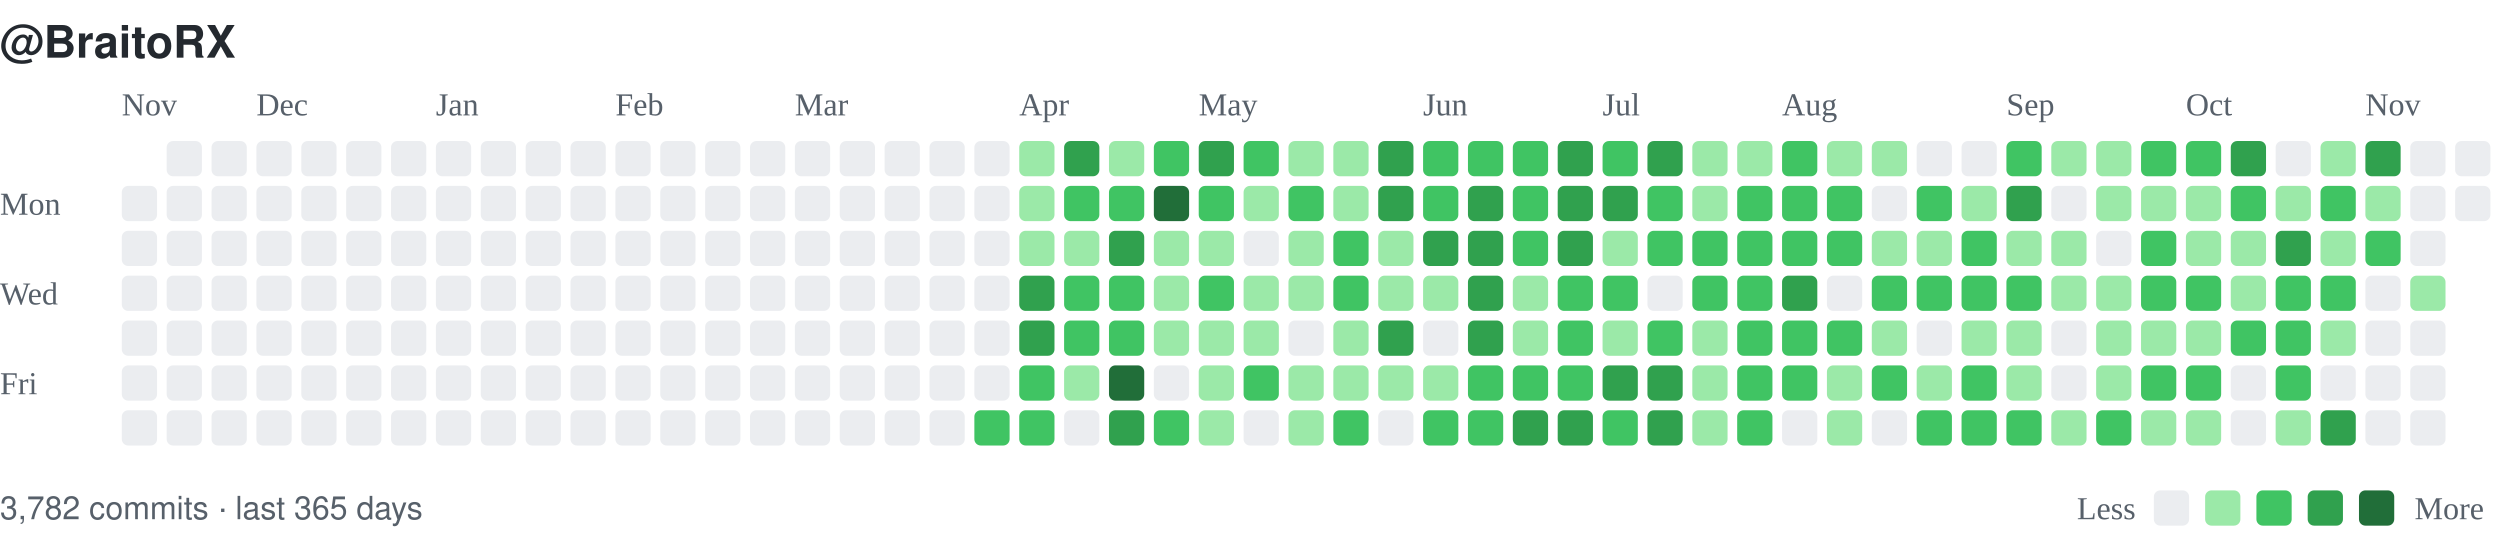
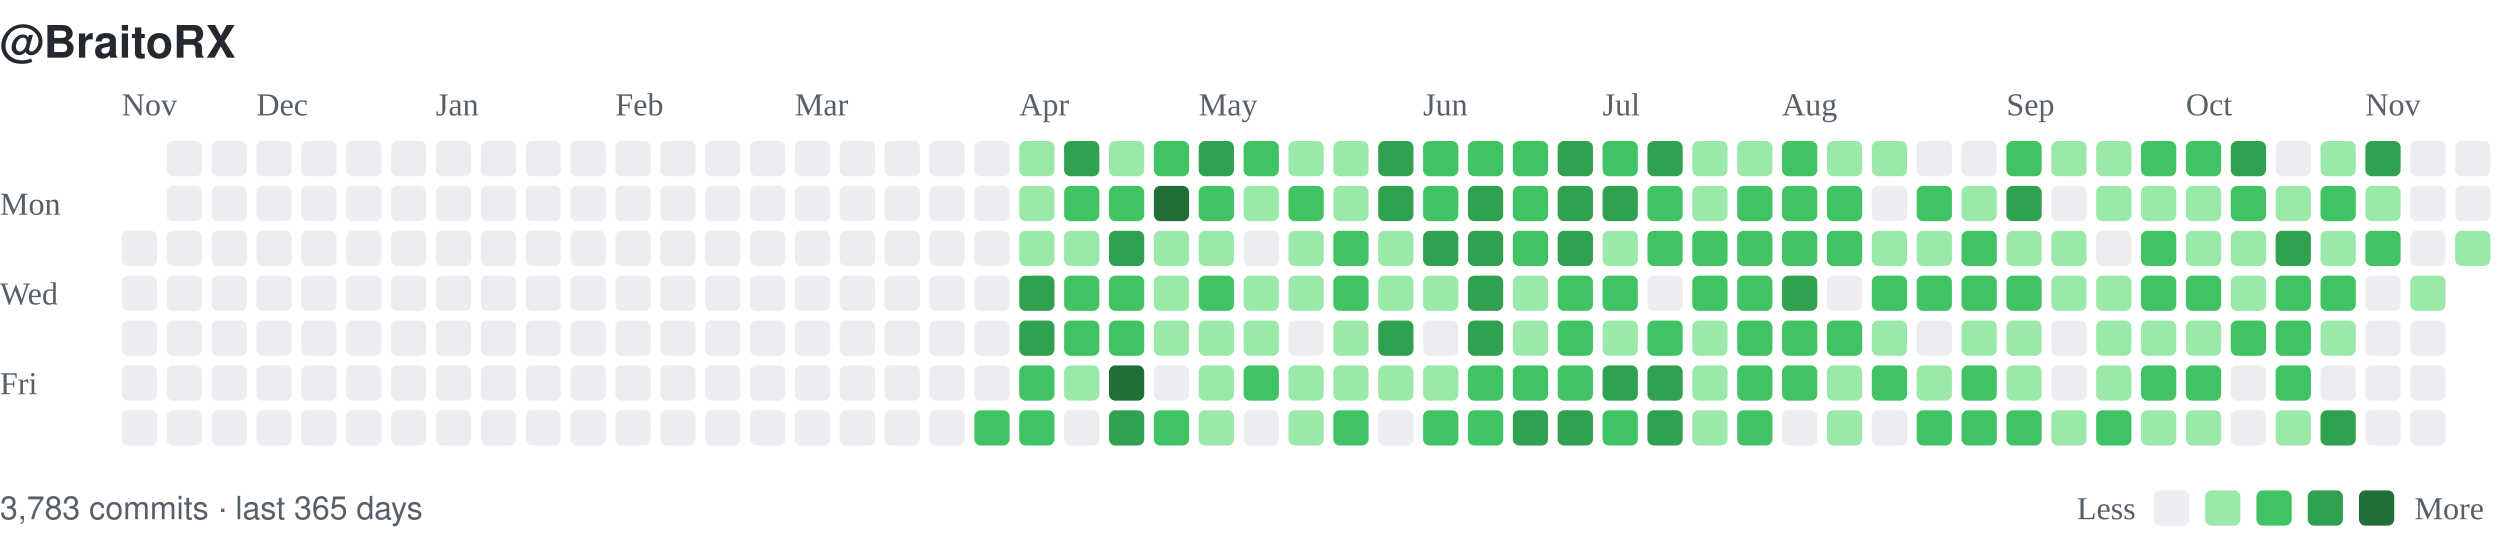
<svg xmlns="http://www.w3.org/2000/svg" width="780" height="170" viewBox="0 0 780 170" role="img">
  <text x="0" y="18" font-size="14" font-weight="600" fill="#24292f" font-family="ui-sans-serif,-apple-system,Segoe UI,Helvetica,Arial,sans-serif">@BraitoRX</text>
  <text x="0" y="67" font-size="10" fill="#57606a">Mon</text>
  <text x="0" y="95" font-size="10" fill="#57606a">Wed</text>
  <text x="0" y="123" font-size="10" fill="#57606a">Fri</text>
  <text x="38" y="36" font-size="10" fill="#57606a">Nov</text>
-   <rect x="38" y="58" width="11" height="11" rx="2" fill="#ebedf0" />
  <rect x="38" y="72" width="11" height="11" rx="2" fill="#ebedf0" />
  <rect x="38" y="86" width="11" height="11" rx="2" fill="#ebedf0" />
  <rect x="38" y="100" width="11" height="11" rx="2" fill="#ebedf0" />
  <rect x="38" y="114" width="11" height="11" rx="2" fill="#ebedf0" />
  <rect x="38" y="128" width="11" height="11" rx="2" fill="#ebedf0" />
  <rect x="52" y="44" width="11" height="11" rx="2" fill="#ebedf0" />
  <rect x="52" y="58" width="11" height="11" rx="2" fill="#ebedf0" />
  <rect x="52" y="72" width="11" height="11" rx="2" fill="#ebedf0" />
  <rect x="52" y="86" width="11" height="11" rx="2" fill="#ebedf0" />
  <rect x="52" y="100" width="11" height="11" rx="2" fill="#ebedf0" />
  <rect x="52" y="114" width="11" height="11" rx="2" fill="#ebedf0" />
  <rect x="52" y="128" width="11" height="11" rx="2" fill="#ebedf0" />
  <rect x="66" y="44" width="11" height="11" rx="2" fill="#ebedf0" />
  <rect x="66" y="58" width="11" height="11" rx="2" fill="#ebedf0" />
  <rect x="66" y="72" width="11" height="11" rx="2" fill="#ebedf0" />
  <rect x="66" y="86" width="11" height="11" rx="2" fill="#ebedf0" />
  <rect x="66" y="100" width="11" height="11" rx="2" fill="#ebedf0" />
  <rect x="66" y="114" width="11" height="11" rx="2" fill="#ebedf0" />
  <rect x="66" y="128" width="11" height="11" rx="2" fill="#ebedf0" />
  <text x="80" y="36" font-size="10" fill="#57606a">Dec</text>
  <rect x="80" y="44" width="11" height="11" rx="2" fill="#ebedf0" />
  <rect x="80" y="58" width="11" height="11" rx="2" fill="#ebedf0" />
  <rect x="80" y="72" width="11" height="11" rx="2" fill="#ebedf0" />
  <rect x="80" y="86" width="11" height="11" rx="2" fill="#ebedf0" />
  <rect x="80" y="100" width="11" height="11" rx="2" fill="#ebedf0" />
  <rect x="80" y="114" width="11" height="11" rx="2" fill="#ebedf0" />
  <rect x="80" y="128" width="11" height="11" rx="2" fill="#ebedf0" />
  <rect x="94" y="44" width="11" height="11" rx="2" fill="#ebedf0" />
  <rect x="94" y="58" width="11" height="11" rx="2" fill="#ebedf0" />
  <rect x="94" y="72" width="11" height="11" rx="2" fill="#ebedf0" />
  <rect x="94" y="86" width="11" height="11" rx="2" fill="#ebedf0" />
  <rect x="94" y="100" width="11" height="11" rx="2" fill="#ebedf0" />
  <rect x="94" y="114" width="11" height="11" rx="2" fill="#ebedf0" />
  <rect x="94" y="128" width="11" height="11" rx="2" fill="#ebedf0" />
  <rect x="108" y="44" width="11" height="11" rx="2" fill="#ebedf0" />
  <rect x="108" y="58" width="11" height="11" rx="2" fill="#ebedf0" />
  <rect x="108" y="72" width="11" height="11" rx="2" fill="#ebedf0" />
  <rect x="108" y="86" width="11" height="11" rx="2" fill="#ebedf0" />
  <rect x="108" y="100" width="11" height="11" rx="2" fill="#ebedf0" />
  <rect x="108" y="114" width="11" height="11" rx="2" fill="#ebedf0" />
  <rect x="108" y="128" width="11" height="11" rx="2" fill="#ebedf0" />
  <rect x="122" y="44" width="11" height="11" rx="2" fill="#ebedf0" />
  <rect x="122" y="58" width="11" height="11" rx="2" fill="#ebedf0" />
  <rect x="122" y="72" width="11" height="11" rx="2" fill="#ebedf0" />
  <rect x="122" y="86" width="11" height="11" rx="2" fill="#ebedf0" />
  <rect x="122" y="100" width="11" height="11" rx="2" fill="#ebedf0" />
  <rect x="122" y="114" width="11" height="11" rx="2" fill="#ebedf0" />
  <rect x="122" y="128" width="11" height="11" rx="2" fill="#ebedf0" />
  <text x="136" y="36" font-size="10" fill="#57606a">Jan</text>
  <rect x="136" y="44" width="11" height="11" rx="2" fill="#ebedf0" />
  <rect x="136" y="58" width="11" height="11" rx="2" fill="#ebedf0" />
  <rect x="136" y="72" width="11" height="11" rx="2" fill="#ebedf0" />
  <rect x="136" y="86" width="11" height="11" rx="2" fill="#ebedf0" />
  <rect x="136" y="100" width="11" height="11" rx="2" fill="#ebedf0" />
  <rect x="136" y="114" width="11" height="11" rx="2" fill="#ebedf0" />
  <rect x="136" y="128" width="11" height="11" rx="2" fill="#ebedf0" />
  <rect x="150" y="44" width="11" height="11" rx="2" fill="#ebedf0" />
  <rect x="150" y="58" width="11" height="11" rx="2" fill="#ebedf0" />
  <rect x="150" y="72" width="11" height="11" rx="2" fill="#ebedf0" />
  <rect x="150" y="86" width="11" height="11" rx="2" fill="#ebedf0" />
  <rect x="150" y="100" width="11" height="11" rx="2" fill="#ebedf0" />
  <rect x="150" y="114" width="11" height="11" rx="2" fill="#ebedf0" />
  <rect x="150" y="128" width="11" height="11" rx="2" fill="#ebedf0" />
  <rect x="164" y="44" width="11" height="11" rx="2" fill="#ebedf0" />
  <rect x="164" y="58" width="11" height="11" rx="2" fill="#ebedf0" />
  <rect x="164" y="72" width="11" height="11" rx="2" fill="#ebedf0" />
  <rect x="164" y="86" width="11" height="11" rx="2" fill="#ebedf0" />
  <rect x="164" y="100" width="11" height="11" rx="2" fill="#ebedf0" />
  <rect x="164" y="114" width="11" height="11" rx="2" fill="#ebedf0" />
  <rect x="164" y="128" width="11" height="11" rx="2" fill="#ebedf0" />
  <rect x="178" y="44" width="11" height="11" rx="2" fill="#ebedf0" />
  <rect x="178" y="58" width="11" height="11" rx="2" fill="#ebedf0" />
  <rect x="178" y="72" width="11" height="11" rx="2" fill="#ebedf0" />
  <rect x="178" y="86" width="11" height="11" rx="2" fill="#ebedf0" />
  <rect x="178" y="100" width="11" height="11" rx="2" fill="#ebedf0" />
  <rect x="178" y="114" width="11" height="11" rx="2" fill="#ebedf0" />
  <rect x="178" y="128" width="11" height="11" rx="2" fill="#ebedf0" />
  <text x="192" y="36" font-size="10" fill="#57606a">Feb</text>
  <rect x="192" y="44" width="11" height="11" rx="2" fill="#ebedf0" />
  <rect x="192" y="58" width="11" height="11" rx="2" fill="#ebedf0" />
  <rect x="192" y="72" width="11" height="11" rx="2" fill="#ebedf0" />
  <rect x="192" y="86" width="11" height="11" rx="2" fill="#ebedf0" />
  <rect x="192" y="100" width="11" height="11" rx="2" fill="#ebedf0" />
  <rect x="192" y="114" width="11" height="11" rx="2" fill="#ebedf0" />
  <rect x="192" y="128" width="11" height="11" rx="2" fill="#ebedf0" />
  <rect x="206" y="44" width="11" height="11" rx="2" fill="#ebedf0" />
  <rect x="206" y="58" width="11" height="11" rx="2" fill="#ebedf0" />
  <rect x="206" y="72" width="11" height="11" rx="2" fill="#ebedf0" />
  <rect x="206" y="86" width="11" height="11" rx="2" fill="#ebedf0" />
  <rect x="206" y="100" width="11" height="11" rx="2" fill="#ebedf0" />
  <rect x="206" y="114" width="11" height="11" rx="2" fill="#ebedf0" />
  <rect x="206" y="128" width="11" height="11" rx="2" fill="#ebedf0" />
  <rect x="220" y="44" width="11" height="11" rx="2" fill="#ebedf0" />
  <rect x="220" y="58" width="11" height="11" rx="2" fill="#ebedf0" />
  <rect x="220" y="72" width="11" height="11" rx="2" fill="#ebedf0" />
  <rect x="220" y="86" width="11" height="11" rx="2" fill="#ebedf0" />
  <rect x="220" y="100" width="11" height="11" rx="2" fill="#ebedf0" />
  <rect x="220" y="114" width="11" height="11" rx="2" fill="#ebedf0" />
  <rect x="220" y="128" width="11" height="11" rx="2" fill="#ebedf0" />
  <rect x="234" y="44" width="11" height="11" rx="2" fill="#ebedf0" />
  <rect x="234" y="58" width="11" height="11" rx="2" fill="#ebedf0" />
  <rect x="234" y="72" width="11" height="11" rx="2" fill="#ebedf0" />
  <rect x="234" y="86" width="11" height="11" rx="2" fill="#ebedf0" />
  <rect x="234" y="100" width="11" height="11" rx="2" fill="#ebedf0" />
  <rect x="234" y="114" width="11" height="11" rx="2" fill="#ebedf0" />
  <rect x="234" y="128" width="11" height="11" rx="2" fill="#ebedf0" />
  <text x="248" y="36" font-size="10" fill="#57606a">Mar</text>
  <rect x="248" y="44" width="11" height="11" rx="2" fill="#ebedf0" />
  <rect x="248" y="58" width="11" height="11" rx="2" fill="#ebedf0" />
  <rect x="248" y="72" width="11" height="11" rx="2" fill="#ebedf0" />
  <rect x="248" y="86" width="11" height="11" rx="2" fill="#ebedf0" />
  <rect x="248" y="100" width="11" height="11" rx="2" fill="#ebedf0" />
  <rect x="248" y="114" width="11" height="11" rx="2" fill="#ebedf0" />
  <rect x="248" y="128" width="11" height="11" rx="2" fill="#ebedf0" />
  <rect x="262" y="44" width="11" height="11" rx="2" fill="#ebedf0" />
  <rect x="262" y="58" width="11" height="11" rx="2" fill="#ebedf0" />
  <rect x="262" y="72" width="11" height="11" rx="2" fill="#ebedf0" />
  <rect x="262" y="86" width="11" height="11" rx="2" fill="#ebedf0" />
  <rect x="262" y="100" width="11" height="11" rx="2" fill="#ebedf0" />
  <rect x="262" y="114" width="11" height="11" rx="2" fill="#ebedf0" />
  <rect x="262" y="128" width="11" height="11" rx="2" fill="#ebedf0" />
  <rect x="276" y="44" width="11" height="11" rx="2" fill="#ebedf0" />
  <rect x="276" y="58" width="11" height="11" rx="2" fill="#ebedf0" />
  <rect x="276" y="72" width="11" height="11" rx="2" fill="#ebedf0" />
  <rect x="276" y="86" width="11" height="11" rx="2" fill="#ebedf0" />
  <rect x="276" y="100" width="11" height="11" rx="2" fill="#ebedf0" />
  <rect x="276" y="114" width="11" height="11" rx="2" fill="#ebedf0" />
  <rect x="276" y="128" width="11" height="11" rx="2" fill="#ebedf0" />
  <rect x="290" y="44" width="11" height="11" rx="2" fill="#ebedf0" />
  <rect x="290" y="58" width="11" height="11" rx="2" fill="#ebedf0" />
  <rect x="290" y="72" width="11" height="11" rx="2" fill="#ebedf0" />
  <rect x="290" y="86" width="11" height="11" rx="2" fill="#ebedf0" />
  <rect x="290" y="100" width="11" height="11" rx="2" fill="#ebedf0" />
  <rect x="290" y="114" width="11" height="11" rx="2" fill="#ebedf0" />
  <rect x="290" y="128" width="11" height="11" rx="2" fill="#ebedf0" />
  <rect x="304" y="44" width="11" height="11" rx="2" fill="#ebedf0" />
  <rect x="304" y="58" width="11" height="11" rx="2" fill="#ebedf0" />
  <rect x="304" y="72" width="11" height="11" rx="2" fill="#ebedf0" />
  <rect x="304" y="86" width="11" height="11" rx="2" fill="#ebedf0" />
  <rect x="304" y="100" width="11" height="11" rx="2" fill="#ebedf0" />
  <rect x="304" y="114" width="11" height="11" rx="2" fill="#ebedf0" />
  <rect x="304" y="128" width="11" height="11" rx="2" fill="#40c463" />
  <text x="318" y="36" font-size="10" fill="#57606a">Apr</text>
  <rect x="318" y="44" width="11" height="11" rx="2" fill="#9be9a8" />
  <rect x="318" y="58" width="11" height="11" rx="2" fill="#9be9a8" />
  <rect x="318" y="72" width="11" height="11" rx="2" fill="#9be9a8" />
  <rect x="318" y="86" width="11" height="11" rx="2" fill="#30a14e" />
  <rect x="318" y="100" width="11" height="11" rx="2" fill="#30a14e" />
  <rect x="318" y="114" width="11" height="11" rx="2" fill="#40c463" />
  <rect x="318" y="128" width="11" height="11" rx="2" fill="#40c463" />
  <rect x="332" y="44" width="11" height="11" rx="2" fill="#30a14e" />
  <rect x="332" y="58" width="11" height="11" rx="2" fill="#40c463" />
  <rect x="332" y="72" width="11" height="11" rx="2" fill="#9be9a8" />
  <rect x="332" y="86" width="11" height="11" rx="2" fill="#40c463" />
  <rect x="332" y="100" width="11" height="11" rx="2" fill="#40c463" />
  <rect x="332" y="114" width="11" height="11" rx="2" fill="#9be9a8" />
  <rect x="332" y="128" width="11" height="11" rx="2" fill="#ebedf0" />
  <rect x="346" y="44" width="11" height="11" rx="2" fill="#9be9a8" />
  <rect x="346" y="58" width="11" height="11" rx="2" fill="#40c463" />
  <rect x="346" y="72" width="11" height="11" rx="2" fill="#30a14e" />
  <rect x="346" y="86" width="11" height="11" rx="2" fill="#40c463" />
  <rect x="346" y="100" width="11" height="11" rx="2" fill="#40c463" />
  <rect x="346" y="114" width="11" height="11" rx="2" fill="#216e39" />
  <rect x="346" y="128" width="11" height="11" rx="2" fill="#30a14e" />
  <rect x="360" y="44" width="11" height="11" rx="2" fill="#40c463" />
  <rect x="360" y="58" width="11" height="11" rx="2" fill="#216e39" />
  <rect x="360" y="72" width="11" height="11" rx="2" fill="#9be9a8" />
  <rect x="360" y="86" width="11" height="11" rx="2" fill="#9be9a8" />
  <rect x="360" y="100" width="11" height="11" rx="2" fill="#9be9a8" />
  <rect x="360" y="114" width="11" height="11" rx="2" fill="#ebedf0" />
  <rect x="360" y="128" width="11" height="11" rx="2" fill="#40c463" />
  <text x="374" y="36" font-size="10" fill="#57606a">May</text>
  <rect x="374" y="44" width="11" height="11" rx="2" fill="#30a14e" />
  <rect x="374" y="58" width="11" height="11" rx="2" fill="#40c463" />
  <rect x="374" y="72" width="11" height="11" rx="2" fill="#9be9a8" />
  <rect x="374" y="86" width="11" height="11" rx="2" fill="#40c463" />
  <rect x="374" y="100" width="11" height="11" rx="2" fill="#9be9a8" />
  <rect x="374" y="114" width="11" height="11" rx="2" fill="#9be9a8" />
  <rect x="374" y="128" width="11" height="11" rx="2" fill="#9be9a8" />
  <rect x="388" y="44" width="11" height="11" rx="2" fill="#40c463" />
  <rect x="388" y="58" width="11" height="11" rx="2" fill="#9be9a8" />
  <rect x="388" y="72" width="11" height="11" rx="2" fill="#ebedf0" />
  <rect x="388" y="86" width="11" height="11" rx="2" fill="#9be9a8" />
  <rect x="388" y="100" width="11" height="11" rx="2" fill="#9be9a8" />
  <rect x="388" y="114" width="11" height="11" rx="2" fill="#40c463" />
  <rect x="388" y="128" width="11" height="11" rx="2" fill="#ebedf0" />
  <rect x="402" y="44" width="11" height="11" rx="2" fill="#9be9a8" />
  <rect x="402" y="58" width="11" height="11" rx="2" fill="#40c463" />
  <rect x="402" y="72" width="11" height="11" rx="2" fill="#9be9a8" />
  <rect x="402" y="86" width="11" height="11" rx="2" fill="#9be9a8" />
  <rect x="402" y="100" width="11" height="11" rx="2" fill="#ebedf0" />
  <rect x="402" y="114" width="11" height="11" rx="2" fill="#9be9a8" />
  <rect x="402" y="128" width="11" height="11" rx="2" fill="#9be9a8" />
  <rect x="416" y="44" width="11" height="11" rx="2" fill="#9be9a8" />
  <rect x="416" y="58" width="11" height="11" rx="2" fill="#9be9a8" />
  <rect x="416" y="72" width="11" height="11" rx="2" fill="#40c463" />
  <rect x="416" y="86" width="11" height="11" rx="2" fill="#40c463" />
  <rect x="416" y="100" width="11" height="11" rx="2" fill="#9be9a8" />
  <rect x="416" y="114" width="11" height="11" rx="2" fill="#9be9a8" />
  <rect x="416" y="128" width="11" height="11" rx="2" fill="#40c463" />
  <rect x="430" y="44" width="11" height="11" rx="2" fill="#30a14e" />
  <rect x="430" y="58" width="11" height="11" rx="2" fill="#30a14e" />
  <rect x="430" y="72" width="11" height="11" rx="2" fill="#9be9a8" />
  <rect x="430" y="86" width="11" height="11" rx="2" fill="#9be9a8" />
  <rect x="430" y="100" width="11" height="11" rx="2" fill="#30a14e" />
  <rect x="430" y="114" width="11" height="11" rx="2" fill="#9be9a8" />
  <rect x="430" y="128" width="11" height="11" rx="2" fill="#ebedf0" />
  <text x="444" y="36" font-size="10" fill="#57606a">Jun</text>
  <rect x="444" y="44" width="11" height="11" rx="2" fill="#40c463" />
  <rect x="444" y="58" width="11" height="11" rx="2" fill="#40c463" />
  <rect x="444" y="72" width="11" height="11" rx="2" fill="#30a14e" />
  <rect x="444" y="86" width="11" height="11" rx="2" fill="#9be9a8" />
  <rect x="444" y="100" width="11" height="11" rx="2" fill="#ebedf0" />
  <rect x="444" y="114" width="11" height="11" rx="2" fill="#9be9a8" />
  <rect x="444" y="128" width="11" height="11" rx="2" fill="#40c463" />
  <rect x="458" y="44" width="11" height="11" rx="2" fill="#40c463" />
  <rect x="458" y="58" width="11" height="11" rx="2" fill="#30a14e" />
  <rect x="458" y="72" width="11" height="11" rx="2" fill="#30a14e" />
  <rect x="458" y="86" width="11" height="11" rx="2" fill="#30a14e" />
  <rect x="458" y="100" width="11" height="11" rx="2" fill="#30a14e" />
  <rect x="458" y="114" width="11" height="11" rx="2" fill="#40c463" />
  <rect x="458" y="128" width="11" height="11" rx="2" fill="#40c463" />
  <rect x="472" y="44" width="11" height="11" rx="2" fill="#40c463" />
  <rect x="472" y="58" width="11" height="11" rx="2" fill="#40c463" />
  <rect x="472" y="72" width="11" height="11" rx="2" fill="#40c463" />
  <rect x="472" y="86" width="11" height="11" rx="2" fill="#9be9a8" />
  <rect x="472" y="100" width="11" height="11" rx="2" fill="#9be9a8" />
  <rect x="472" y="114" width="11" height="11" rx="2" fill="#40c463" />
  <rect x="472" y="128" width="11" height="11" rx="2" fill="#30a14e" />
  <rect x="486" y="44" width="11" height="11" rx="2" fill="#30a14e" />
  <rect x="486" y="58" width="11" height="11" rx="2" fill="#30a14e" />
  <rect x="486" y="72" width="11" height="11" rx="2" fill="#30a14e" />
  <rect x="486" y="86" width="11" height="11" rx="2" fill="#40c463" />
  <rect x="486" y="100" width="11" height="11" rx="2" fill="#40c463" />
  <rect x="486" y="114" width="11" height="11" rx="2" fill="#40c463" />
  <rect x="486" y="128" width="11" height="11" rx="2" fill="#30a14e" />
  <text x="500" y="36" font-size="10" fill="#57606a">Jul</text>
  <rect x="500" y="44" width="11" height="11" rx="2" fill="#40c463" />
  <rect x="500" y="58" width="11" height="11" rx="2" fill="#30a14e" />
  <rect x="500" y="72" width="11" height="11" rx="2" fill="#9be9a8" />
  <rect x="500" y="86" width="11" height="11" rx="2" fill="#40c463" />
  <rect x="500" y="100" width="11" height="11" rx="2" fill="#9be9a8" />
  <rect x="500" y="114" width="11" height="11" rx="2" fill="#30a14e" />
  <rect x="500" y="128" width="11" height="11" rx="2" fill="#40c463" />
  <rect x="514" y="44" width="11" height="11" rx="2" fill="#30a14e" />
  <rect x="514" y="58" width="11" height="11" rx="2" fill="#40c463" />
  <rect x="514" y="72" width="11" height="11" rx="2" fill="#40c463" />
  <rect x="514" y="86" width="11" height="11" rx="2" fill="#ebedf0" />
  <rect x="514" y="100" width="11" height="11" rx="2" fill="#40c463" />
  <rect x="514" y="114" width="11" height="11" rx="2" fill="#30a14e" />
  <rect x="514" y="128" width="11" height="11" rx="2" fill="#30a14e" />
  <rect x="528" y="44" width="11" height="11" rx="2" fill="#9be9a8" />
  <rect x="528" y="58" width="11" height="11" rx="2" fill="#9be9a8" />
  <rect x="528" y="72" width="11" height="11" rx="2" fill="#40c463" />
  <rect x="528" y="86" width="11" height="11" rx="2" fill="#40c463" />
  <rect x="528" y="100" width="11" height="11" rx="2" fill="#9be9a8" />
  <rect x="528" y="114" width="11" height="11" rx="2" fill="#9be9a8" />
  <rect x="528" y="128" width="11" height="11" rx="2" fill="#9be9a8" />
  <rect x="542" y="44" width="11" height="11" rx="2" fill="#9be9a8" />
  <rect x="542" y="58" width="11" height="11" rx="2" fill="#40c463" />
  <rect x="542" y="72" width="11" height="11" rx="2" fill="#40c463" />
  <rect x="542" y="86" width="11" height="11" rx="2" fill="#40c463" />
  <rect x="542" y="100" width="11" height="11" rx="2" fill="#40c463" />
  <rect x="542" y="114" width="11" height="11" rx="2" fill="#40c463" />
  <rect x="542" y="128" width="11" height="11" rx="2" fill="#40c463" />
  <text x="556" y="36" font-size="10" fill="#57606a">Aug</text>
  <rect x="556" y="44" width="11" height="11" rx="2" fill="#40c463" />
  <rect x="556" y="58" width="11" height="11" rx="2" fill="#40c463" />
  <rect x="556" y="72" width="11" height="11" rx="2" fill="#40c463" />
  <rect x="556" y="86" width="11" height="11" rx="2" fill="#30a14e" />
  <rect x="556" y="100" width="11" height="11" rx="2" fill="#40c463" />
  <rect x="556" y="114" width="11" height="11" rx="2" fill="#40c463" />
  <rect x="556" y="128" width="11" height="11" rx="2" fill="#ebedf0" />
  <rect x="570" y="44" width="11" height="11" rx="2" fill="#9be9a8" />
  <rect x="570" y="58" width="11" height="11" rx="2" fill="#40c463" />
  <rect x="570" y="72" width="11" height="11" rx="2" fill="#40c463" />
  <rect x="570" y="86" width="11" height="11" rx="2" fill="#ebedf0" />
  <rect x="570" y="100" width="11" height="11" rx="2" fill="#40c463" />
  <rect x="570" y="114" width="11" height="11" rx="2" fill="#9be9a8" />
  <rect x="570" y="128" width="11" height="11" rx="2" fill="#9be9a8" />
  <rect x="584" y="44" width="11" height="11" rx="2" fill="#9be9a8" />
  <rect x="584" y="58" width="11" height="11" rx="2" fill="#ebedf0" />
  <rect x="584" y="72" width="11" height="11" rx="2" fill="#9be9a8" />
  <rect x="584" y="86" width="11" height="11" rx="2" fill="#40c463" />
  <rect x="584" y="100" width="11" height="11" rx="2" fill="#9be9a8" />
  <rect x="584" y="114" width="11" height="11" rx="2" fill="#40c463" />
  <rect x="584" y="128" width="11" height="11" rx="2" fill="#ebedf0" />
  <rect x="598" y="44" width="11" height="11" rx="2" fill="#ebedf0" />
  <rect x="598" y="58" width="11" height="11" rx="2" fill="#40c463" />
  <rect x="598" y="72" width="11" height="11" rx="2" fill="#9be9a8" />
  <rect x="598" y="86" width="11" height="11" rx="2" fill="#40c463" />
  <rect x="598" y="100" width="11" height="11" rx="2" fill="#ebedf0" />
  <rect x="598" y="114" width="11" height="11" rx="2" fill="#9be9a8" />
  <rect x="598" y="128" width="11" height="11" rx="2" fill="#40c463" />
  <rect x="612" y="44" width="11" height="11" rx="2" fill="#ebedf0" />
  <rect x="612" y="58" width="11" height="11" rx="2" fill="#9be9a8" />
  <rect x="612" y="72" width="11" height="11" rx="2" fill="#40c463" />
  <rect x="612" y="86" width="11" height="11" rx="2" fill="#40c463" />
  <rect x="612" y="100" width="11" height="11" rx="2" fill="#9be9a8" />
  <rect x="612" y="114" width="11" height="11" rx="2" fill="#40c463" />
  <rect x="612" y="128" width="11" height="11" rx="2" fill="#40c463" />
  <text x="626" y="36" font-size="10" fill="#57606a">Sep</text>
  <rect x="626" y="44" width="11" height="11" rx="2" fill="#40c463" />
  <rect x="626" y="58" width="11" height="11" rx="2" fill="#30a14e" />
  <rect x="626" y="72" width="11" height="11" rx="2" fill="#9be9a8" />
  <rect x="626" y="86" width="11" height="11" rx="2" fill="#40c463" />
  <rect x="626" y="100" width="11" height="11" rx="2" fill="#9be9a8" />
  <rect x="626" y="114" width="11" height="11" rx="2" fill="#9be9a8" />
  <rect x="626" y="128" width="11" height="11" rx="2" fill="#40c463" />
  <rect x="640" y="44" width="11" height="11" rx="2" fill="#9be9a8" />
  <rect x="640" y="58" width="11" height="11" rx="2" fill="#ebedf0" />
  <rect x="640" y="72" width="11" height="11" rx="2" fill="#9be9a8" />
  <rect x="640" y="86" width="11" height="11" rx="2" fill="#9be9a8" />
  <rect x="640" y="100" width="11" height="11" rx="2" fill="#ebedf0" />
  <rect x="640" y="114" width="11" height="11" rx="2" fill="#ebedf0" />
  <rect x="640" y="128" width="11" height="11" rx="2" fill="#9be9a8" />
  <rect x="654" y="44" width="11" height="11" rx="2" fill="#9be9a8" />
  <rect x="654" y="58" width="11" height="11" rx="2" fill="#9be9a8" />
  <rect x="654" y="72" width="11" height="11" rx="2" fill="#ebedf0" />
  <rect x="654" y="86" width="11" height="11" rx="2" fill="#9be9a8" />
  <rect x="654" y="100" width="11" height="11" rx="2" fill="#9be9a8" />
  <rect x="654" y="114" width="11" height="11" rx="2" fill="#9be9a8" />
  <rect x="654" y="128" width="11" height="11" rx="2" fill="#40c463" />
  <rect x="668" y="44" width="11" height="11" rx="2" fill="#40c463" />
  <rect x="668" y="58" width="11" height="11" rx="2" fill="#9be9a8" />
  <rect x="668" y="72" width="11" height="11" rx="2" fill="#40c463" />
  <rect x="668" y="86" width="11" height="11" rx="2" fill="#40c463" />
  <rect x="668" y="100" width="11" height="11" rx="2" fill="#9be9a8" />
  <rect x="668" y="114" width="11" height="11" rx="2" fill="#40c463" />
  <rect x="668" y="128" width="11" height="11" rx="2" fill="#9be9a8" />
  <text x="682" y="36" font-size="10" fill="#57606a">Oct</text>
  <rect x="682" y="44" width="11" height="11" rx="2" fill="#40c463" />
  <rect x="682" y="58" width="11" height="11" rx="2" fill="#9be9a8" />
  <rect x="682" y="72" width="11" height="11" rx="2" fill="#9be9a8" />
  <rect x="682" y="86" width="11" height="11" rx="2" fill="#40c463" />
  <rect x="682" y="100" width="11" height="11" rx="2" fill="#9be9a8" />
  <rect x="682" y="114" width="11" height="11" rx="2" fill="#40c463" />
  <rect x="682" y="128" width="11" height="11" rx="2" fill="#9be9a8" />
  <rect x="696" y="44" width="11" height="11" rx="2" fill="#30a14e" />
  <rect x="696" y="58" width="11" height="11" rx="2" fill="#40c463" />
  <rect x="696" y="72" width="11" height="11" rx="2" fill="#9be9a8" />
  <rect x="696" y="86" width="11" height="11" rx="2" fill="#9be9a8" />
  <rect x="696" y="100" width="11" height="11" rx="2" fill="#40c463" />
  <rect x="696" y="114" width="11" height="11" rx="2" fill="#ebedf0" />
  <rect x="696" y="128" width="11" height="11" rx="2" fill="#ebedf0" />
  <rect x="710" y="44" width="11" height="11" rx="2" fill="#ebedf0" />
  <rect x="710" y="58" width="11" height="11" rx="2" fill="#9be9a8" />
  <rect x="710" y="72" width="11" height="11" rx="2" fill="#30a14e" />
  <rect x="710" y="86" width="11" height="11" rx="2" fill="#40c463" />
  <rect x="710" y="100" width="11" height="11" rx="2" fill="#40c463" />
  <rect x="710" y="114" width="11" height="11" rx="2" fill="#40c463" />
  <rect x="710" y="128" width="11" height="11" rx="2" fill="#9be9a8" />
  <rect x="724" y="44" width="11" height="11" rx="2" fill="#9be9a8" />
  <rect x="724" y="58" width="11" height="11" rx="2" fill="#40c463" />
  <rect x="724" y="72" width="11" height="11" rx="2" fill="#9be9a8" />
  <rect x="724" y="86" width="11" height="11" rx="2" fill="#40c463" />
  <rect x="724" y="100" width="11" height="11" rx="2" fill="#9be9a8" />
  <rect x="724" y="114" width="11" height="11" rx="2" fill="#ebedf0" />
  <rect x="724" y="128" width="11" height="11" rx="2" fill="#30a14e" />
  <text x="738" y="36" font-size="10" fill="#57606a">Nov</text>
  <rect x="738" y="44" width="11" height="11" rx="2" fill="#30a14e" />
  <rect x="738" y="58" width="11" height="11" rx="2" fill="#9be9a8" />
  <rect x="738" y="72" width="11" height="11" rx="2" fill="#40c463" />
  <rect x="738" y="86" width="11" height="11" rx="2" fill="#ebedf0" />
  <rect x="738" y="100" width="11" height="11" rx="2" fill="#ebedf0" />
  <rect x="738" y="114" width="11" height="11" rx="2" fill="#ebedf0" />
  <rect x="738" y="128" width="11" height="11" rx="2" fill="#ebedf0" />
  <rect x="752" y="44" width="11" height="11" rx="2" fill="#ebedf0" />
  <rect x="752" y="58" width="11" height="11" rx="2" fill="#ebedf0" />
  <rect x="752" y="72" width="11" height="11" rx="2" fill="#ebedf0" />
  <rect x="752" y="86" width="11" height="11" rx="2" fill="#9be9a8" />
  <rect x="752" y="100" width="11" height="11" rx="2" fill="#ebedf0" />
  <rect x="752" y="114" width="11" height="11" rx="2" fill="#ebedf0" />
  <rect x="752" y="128" width="11" height="11" rx="2" fill="#ebedf0" />
  <rect x="766" y="44" width="11" height="11" rx="2" fill="#ebedf0" />
  <rect x="766" y="58" width="11" height="11" rx="2" fill="#ebedf0" />
+   <rect x="766" y="72" width="11" height="11" rx="2" fill="#9be9a8" />
  <text x="648" y="162" font-size="10" fill="#57606a">Less</text>
  <rect x="672" y="153" width="11" height="11" rx="2" fill="#ebedf0" />
  <rect x="688" y="153" width="11" height="11" rx="2" fill="#9be9a8" />
  <rect x="704" y="153" width="11" height="11" rx="2" fill="#40c463" />
  <rect x="720" y="153" width="11" height="11" rx="2" fill="#30a14e" />
  <rect x="736" y="153" width="11" height="11" rx="2" fill="#216e39" />
  <text x="775" y="162" font-size="10" fill="#57606a" text-anchor="end">More</text>
-   <text x="0" y="162" font-size="10" fill="#57606a" font-family="ui-sans-serif,-apple-system,Segoe UI,Helvetica,Arial,sans-serif">3,782 commits · last 365 days</text>
+   <text x="0" y="162" font-size="10" fill="#57606a" font-family="ui-sans-serif,-apple-system,Segoe UI,Helvetica,Arial,sans-serif">3,783 commits · last 365 days</text>
</svg>
